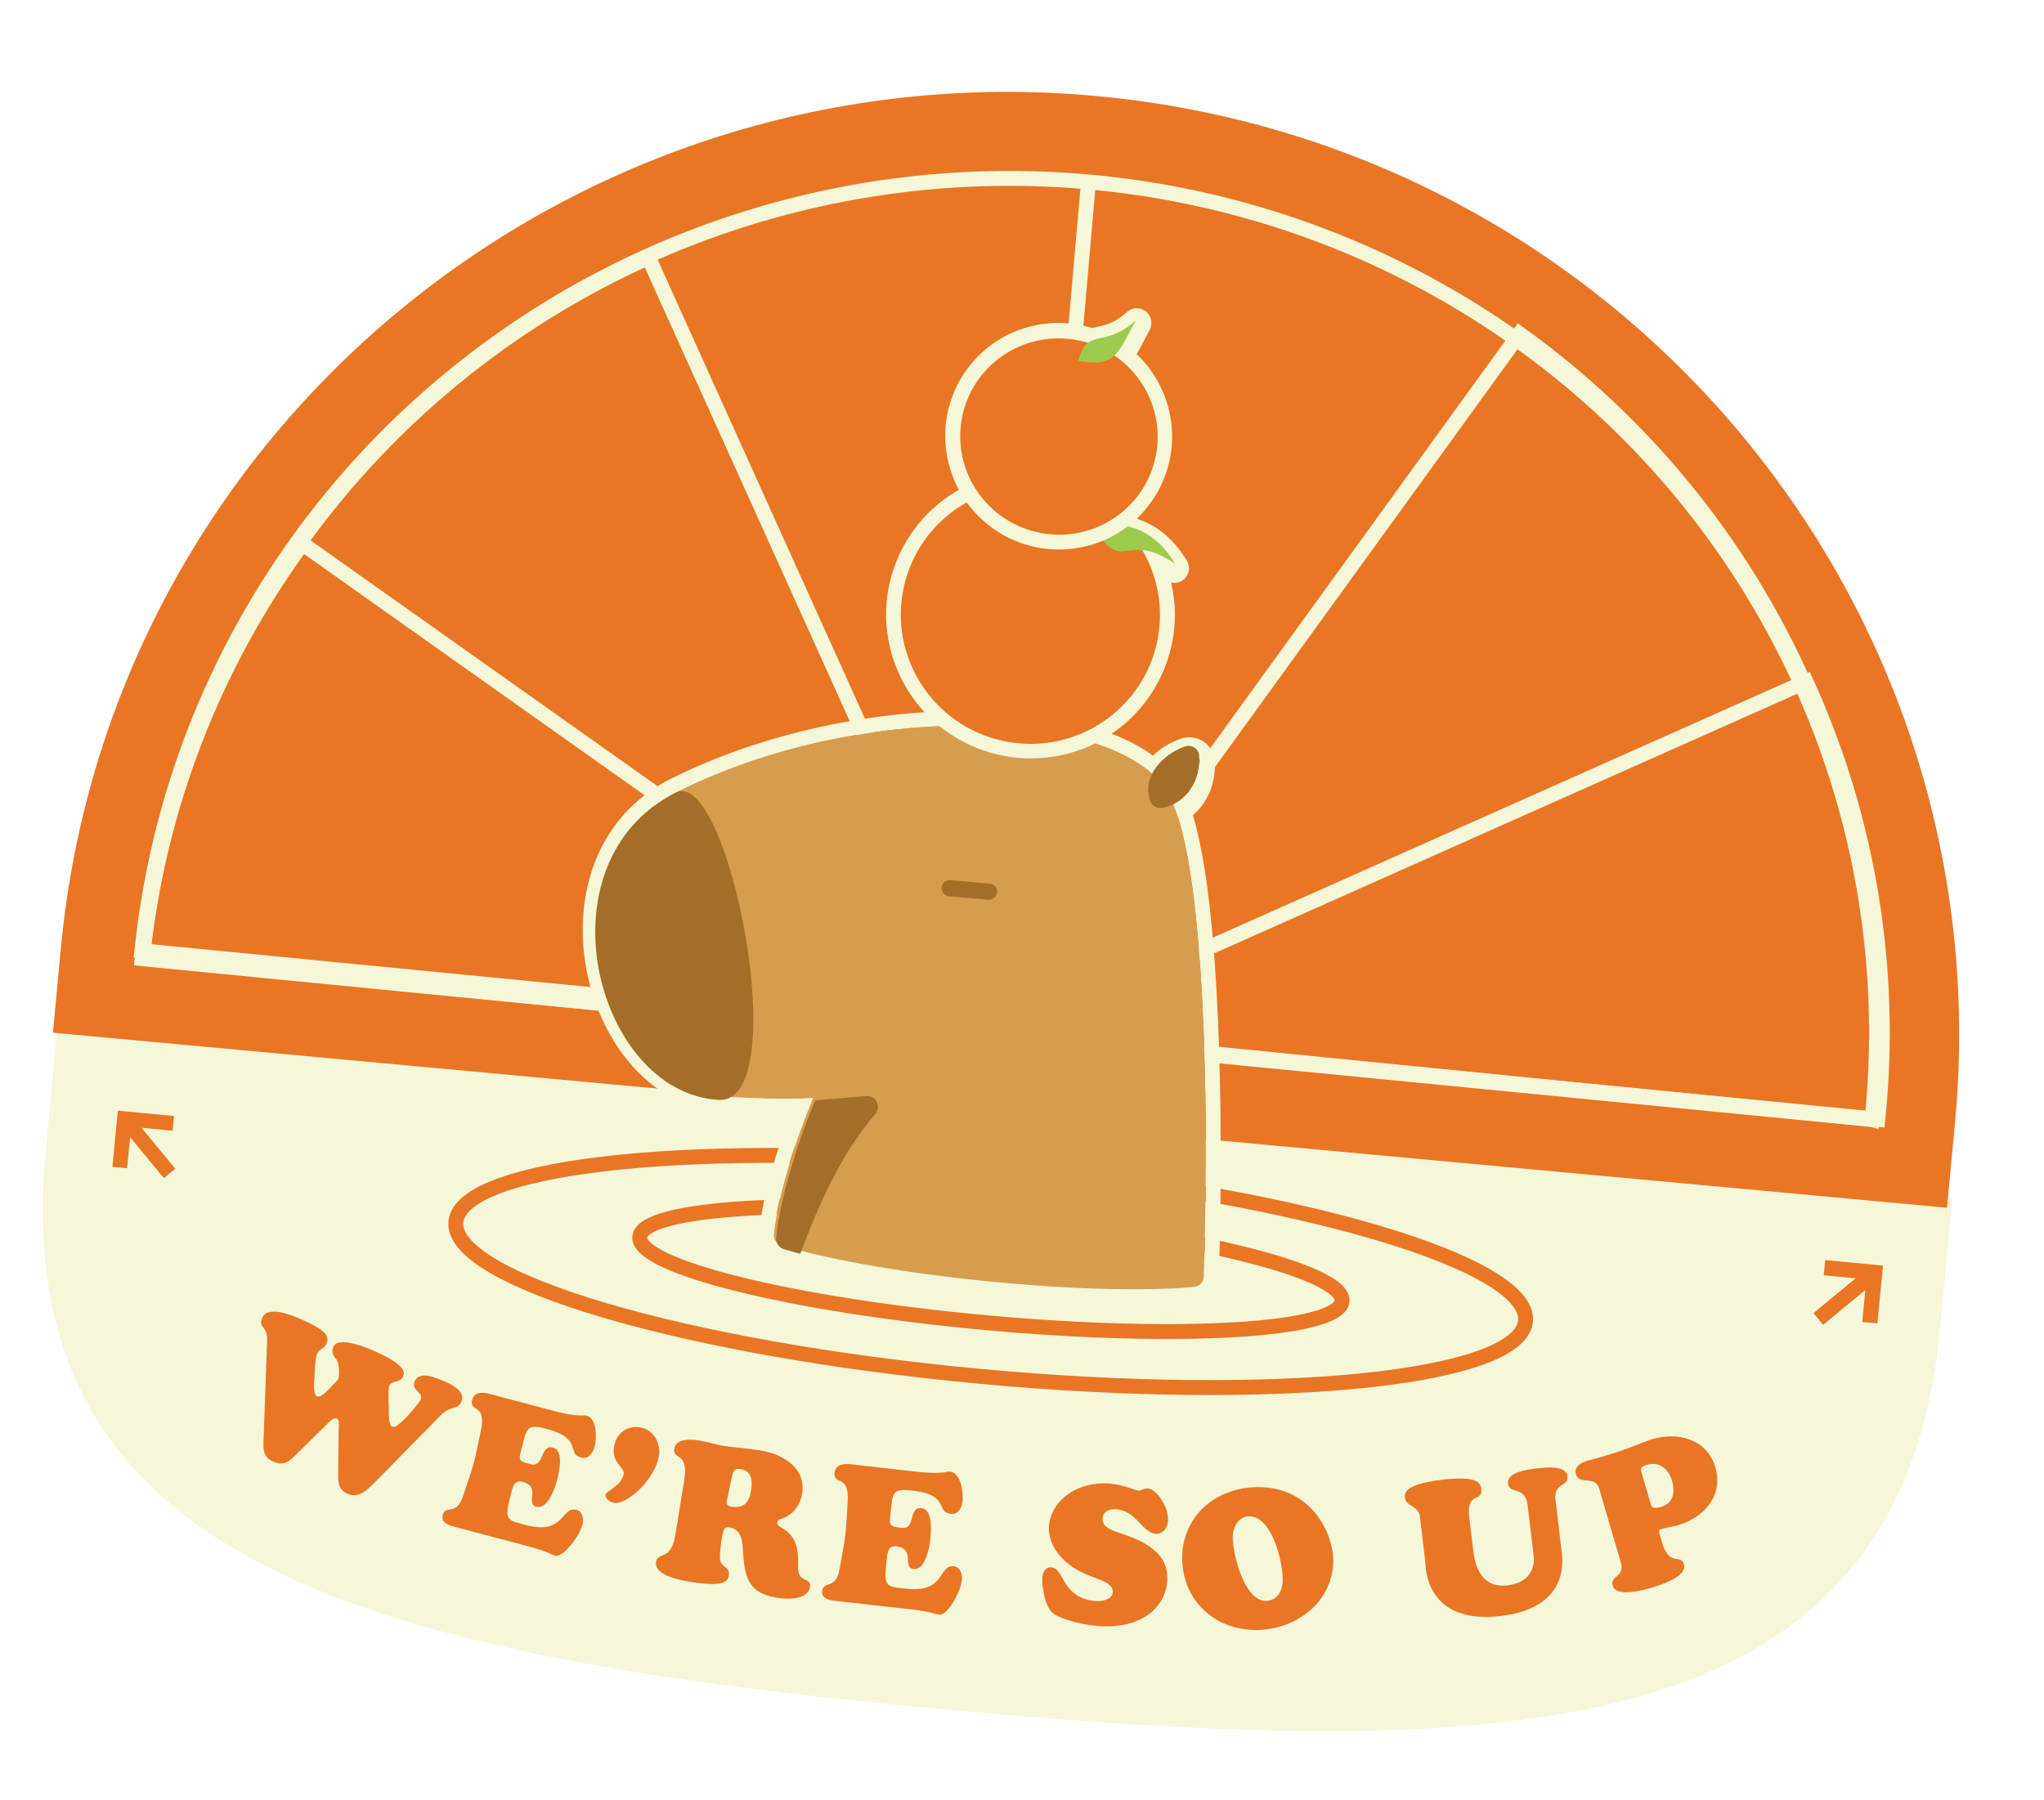
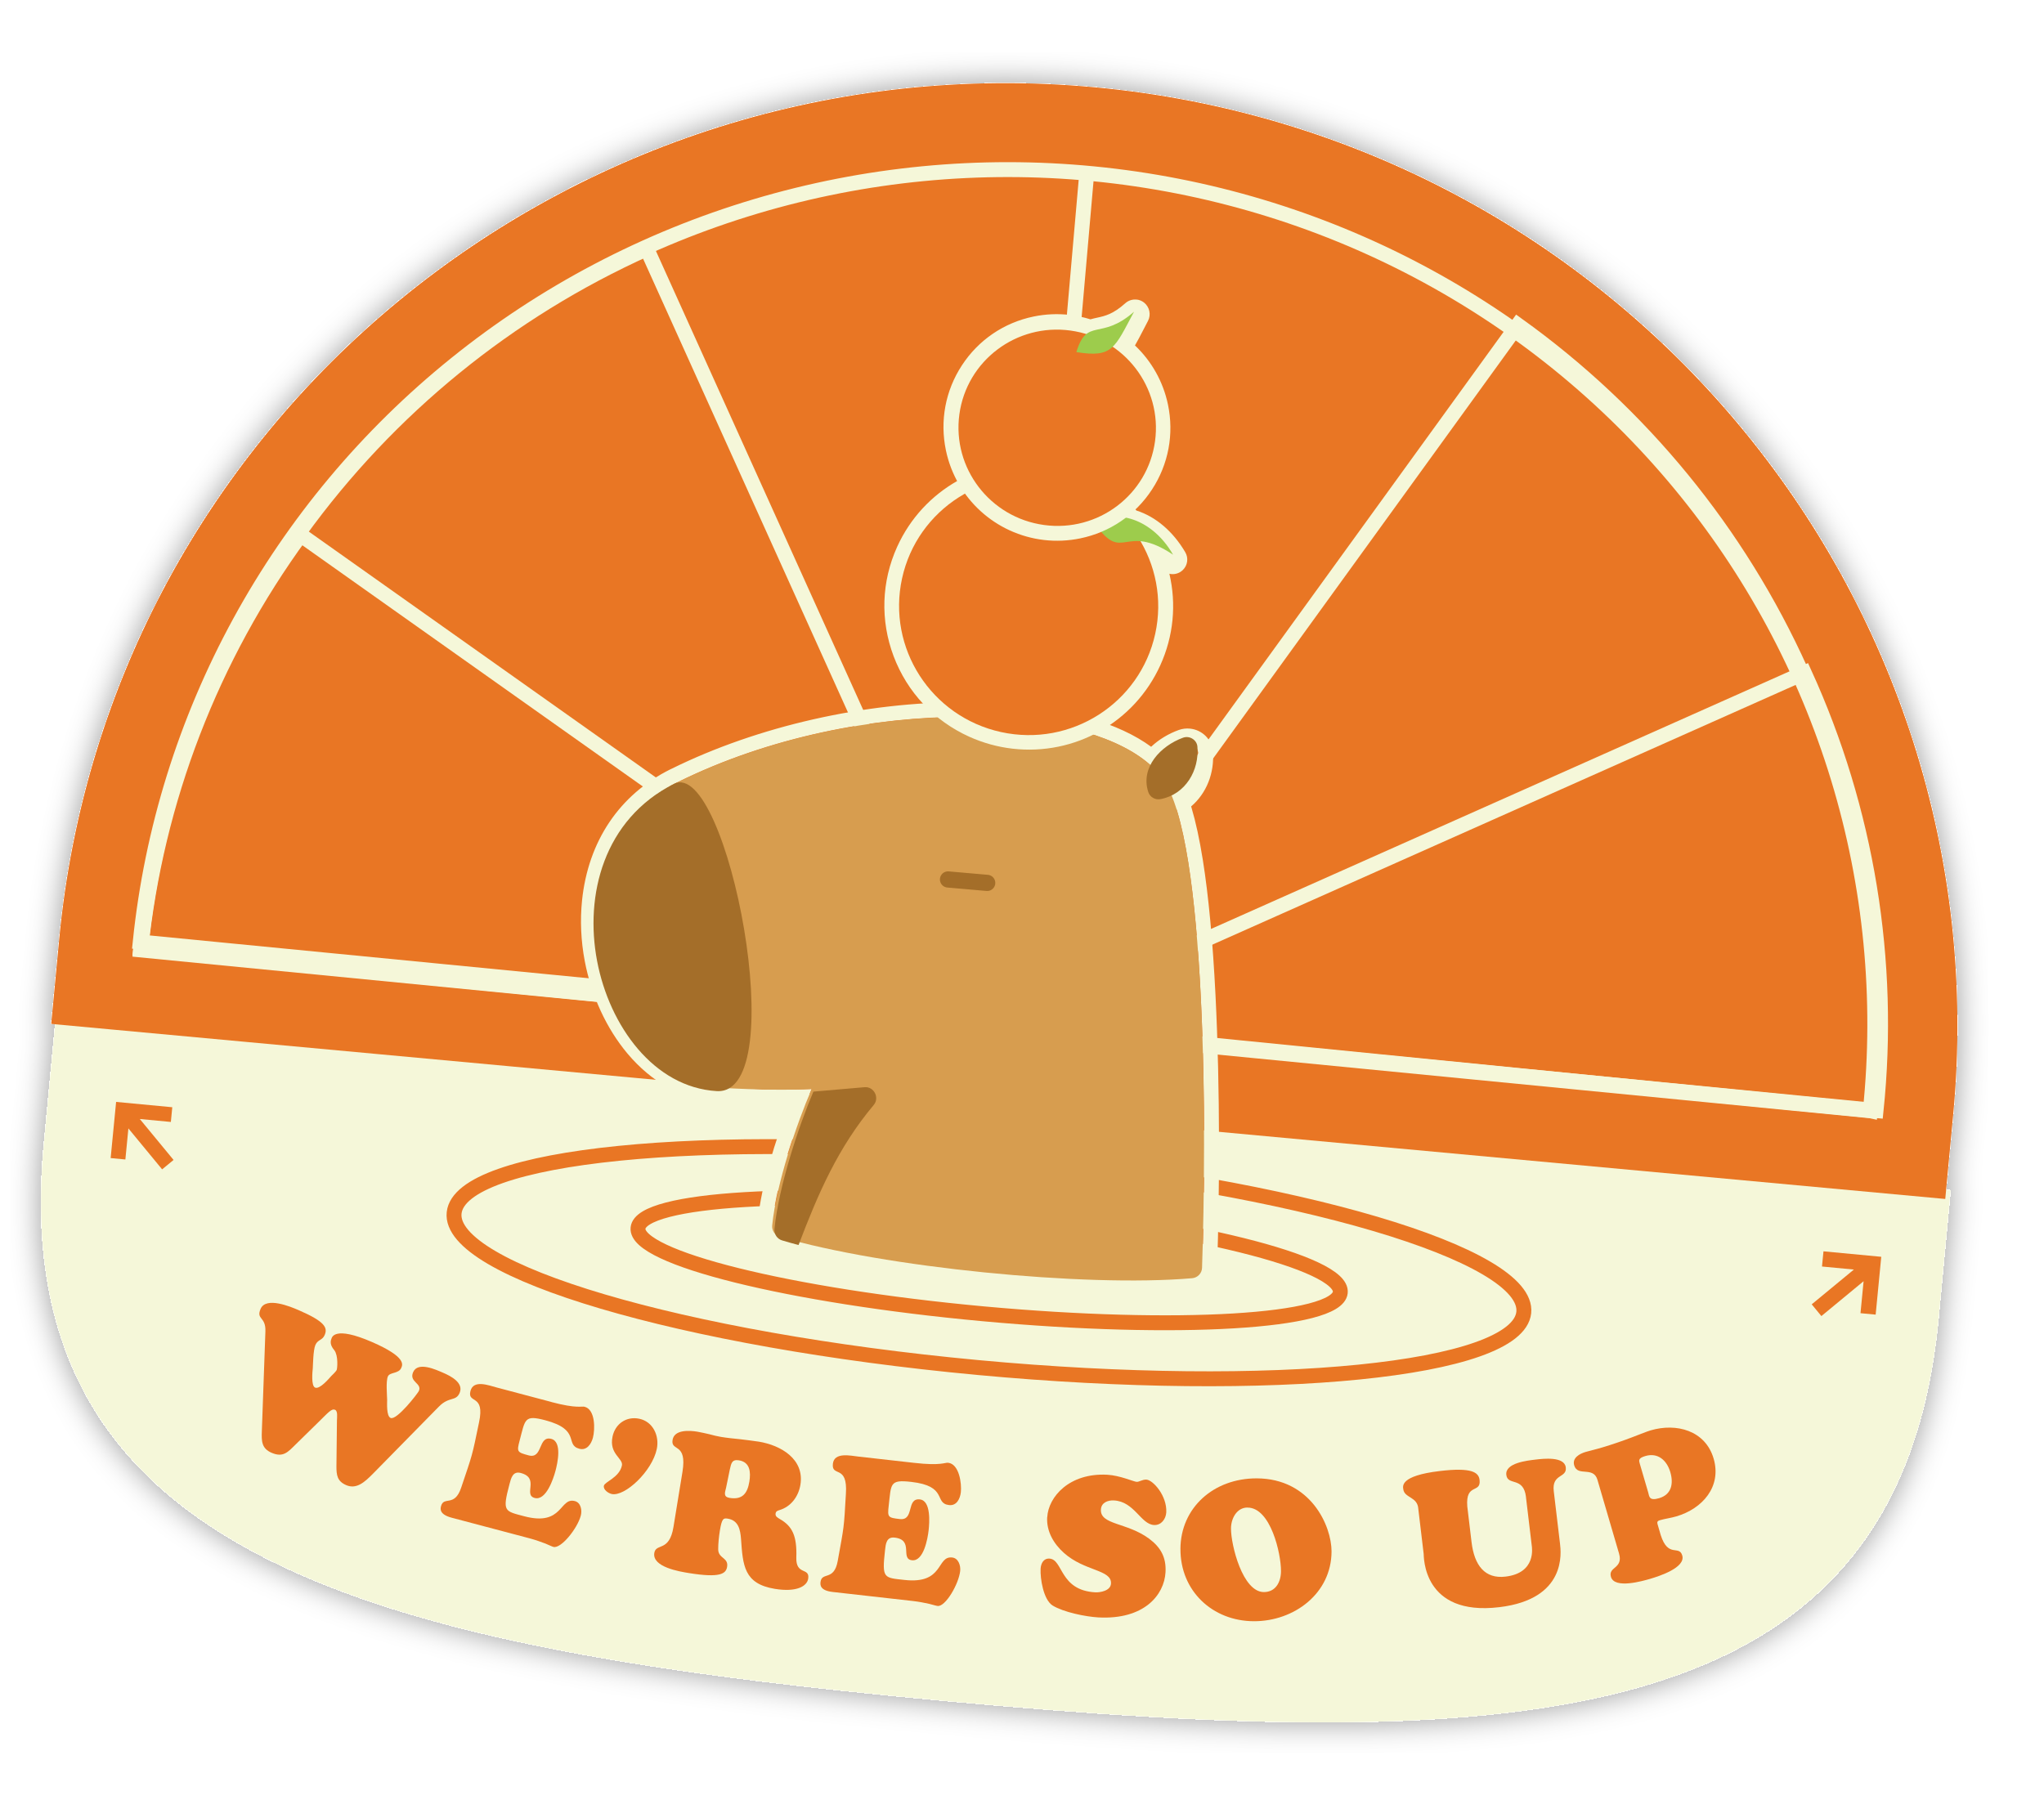
<svg xmlns="http://www.w3.org/2000/svg" width="134" height="118" viewBox="0 0 134 118" fill="none">
-   <path d="M126.936 78.525C123.42 58.41 98.39 53.33 67.996 50.525C37.603 47.721 12.082 48.258 4.851 67.259L3.786 67.161L2.992 75.588C0.432 102.731 24.485 108.633 62.189 112.112C99.894 115.591 124.62 114.351 127.194 87.049L127.989 78.622L126.936 78.525Z" fill="#F5F7D9" />
-   <path d="M71.883 6.297C37.593 3.127 7.198 28.143 3.991 62.175L3.469 67.714L127.64 79.192L128.162 73.653C131.369 39.624 106.171 9.466 71.883 6.297Z" fill="#E97624" />
-   <path d="M122.726 73.41C123.486 66.069 122.771 58.654 120.623 51.594C118.475 44.534 114.936 37.964 110.207 32.256C105.477 26.551 99.653 21.823 93.062 18.342C86.474 14.862 79.249 12.697 71.8 11.97C64.351 11.243 56.829 11.969 49.657 14.107C42.488 16.245 35.809 19.753 30.005 24.43C24.201 29.107 19.387 34.863 15.836 41.369C12.284 47.873 10.065 55.001 9.305 62.342L122.722 73.409L122.726 73.41Z" stroke="#F5F7D9" stroke-width="0.977" />
-   <path d="M71.39 11.571L66.419 68.383" stroke="#F5F7D9" stroke-width="0.977" />
-   <path d="M122.841 73.404C123.851 63.534 122.237 53.575 118.159 44.533C114.082 35.489 107.689 27.679 99.617 21.885L66.39 67.782L122.839 73.404L122.841 73.404Z" stroke="#F5F7D9" stroke-width="0.977" />
-   <path d="M9.334 62.864C10.349 53.051 13.967 43.665 19.823 35.651L66.042 68.398L9.334 62.864Z" stroke="#F5F7D9" stroke-width="0.977" />
-   <path d="M9.329 62.79C10.339 52.919 13.936 43.479 19.762 35.424C25.587 27.366 33.432 20.974 42.515 16.888L65.778 68.412L9.329 62.79Z" stroke="#F5F7D9" stroke-width="0.977" />
-   <path d="M123.106 73.393C124.121 63.58 122.498 53.683 118.401 44.697L66.397 67.859L123.106 73.393Z" stroke="#F5F7D9" stroke-width="0.977" />
-   <path d="M100.007 86.641C99.595 90.437 83.563 92.049 64.2 90.243C44.837 88.437 29.473 83.897 29.886 80.101C30.298 76.305 46.33 74.693 65.693 76.499C85.057 78.305 100.42 82.845 100.007 86.641Z" stroke="#E97624" stroke-width="0.977" />
-   <path d="M64.585 86.723C77.298 87.89 87.772 87.263 87.98 85.323C88.187 83.383 78.05 80.865 65.337 79.698C52.624 78.531 42.15 79.158 41.942 81.098C41.735 83.038 51.872 85.557 64.585 86.723Z" stroke="#E97624" stroke-width="0.977" />
-   <path d="M66.819 47.753C68.434 47.915 69.926 48.191 71.244 48.576C73.081 49.113 74.641 49.879 75.695 50.894C76.14 50.187 76.911 49.634 77.719 49.344C77.819 49.308 77.925 49.297 78.026 49.307C78.349 49.339 78.632 49.589 78.662 49.921C78.768 51.189 78.18 52.473 77.052 53.066C77.138 53.3 77.22 53.544 77.296 53.799C77.577 54.739 77.815 55.867 78.013 57.119C78.412 59.624 78.671 62.687 78.832 65.883C79.153 72.276 79.083 79.255 78.939 83.483C78.927 83.839 78.649 84.131 78.291 84.16C74.756 84.467 69.683 84.284 64.677 83.781C60.176 83.328 55.682 82.612 52.347 81.742C52.255 81.719 52.167 81.695 52.075 81.671C52.004 81.652 51.933 81.633 51.864 81.614C51.658 81.557 51.457 81.5 51.261 81.442C50.936 81.346 50.725 81.031 50.759 80.695C51.04 77.941 52.34 74.248 53.325 71.98C53.325 71.98 53.325 71.98 53.322 71.98C51.883 72.048 49.902 72.048 47.291 71.895C47.197 71.89 47.105 71.881 47.011 71.871C42.999 71.468 40.187 67.546 39.399 63.414C39.169 62.209 39.105 60.953 39.231 59.717C39.558 56.56 41.147 53.539 44.497 51.877C44.513 51.869 44.525 51.866 44.54 51.86C50.576 48.875 57.506 47.563 63.382 47.579C64.573 47.583 65.724 47.64 66.82 47.75M66.917 46.792C65.788 46.679 64.6 46.62 63.385 46.616C56.816 46.599 49.812 48.186 44.154 50.977C44.129 50.987 44.098 51.001 44.067 51.017C40.73 52.673 38.673 55.728 38.271 59.623C38.138 60.929 38.196 62.264 38.449 63.597C38.883 65.877 39.88 68.03 41.255 69.665C42.821 71.523 44.776 72.619 46.913 72.834C47.019 72.845 47.125 72.856 47.232 72.859C48.933 72.96 50.483 73.002 51.863 72.988C50.939 75.35 50.031 78.273 49.793 80.6C49.712 81.397 50.213 82.141 50.984 82.369C51.185 82.428 51.393 82.488 51.606 82.546L51.755 82.585L51.824 82.604L51.914 82.628C51.975 82.644 52.039 82.662 52.103 82.678C52.12 82.683 52.136 82.687 52.153 82.691C55.408 83.535 59.82 84.265 64.581 84.744C69.939 85.283 74.968 85.422 78.378 85.125C79.222 85.052 79.881 84.359 79.908 83.518C80.062 79.053 80.113 72.064 79.799 65.837C79.621 62.288 79.341 59.305 78.969 56.97C78.754 55.619 78.503 54.461 78.224 53.526C78.216 53.501 78.209 53.476 78.202 53.453C79.2 52.603 79.745 51.265 79.627 49.846C79.561 49.061 78.93 48.432 78.126 48.351C77.876 48.326 77.629 48.357 77.392 48.44C76.708 48.687 76.081 49.07 75.581 49.541C74.528 48.768 73.166 48.136 71.517 47.655C70.148 47.255 68.599 46.966 66.917 46.797L66.917 46.792Z" fill="#F5F7D9" />
-   <path fillRule="evenodd" clipRule="evenodd" d="M71.244 48.578C73.435 49.218 75.234 50.183 76.251 51.51C76.68 52.072 77.019 52.876 77.296 53.803C77.577 54.744 77.815 55.871 78.013 57.124C78.412 59.628 78.671 62.691 78.832 65.888C79.153 72.28 79.061 79.483 78.917 83.711C78.905 84.066 78.627 84.359 78.269 84.388C74.734 84.695 69.66 84.512 64.654 84.008C59.648 83.505 54.64 82.676 51.239 81.669C50.913 81.573 50.702 81.259 50.736 80.922C51.017 78.168 52.34 74.253 53.325 71.984C51.886 72.053 49.902 72.052 47.291 71.899C43.131 71.653 40.206 67.647 39.399 63.421C38.583 59.142 39.837 54.203 44.496 51.889C50.544 48.888 57.491 47.574 63.381 47.589C66.328 47.596 69.033 47.939 71.243 48.583L71.244 48.578Z" fill="#D79D4F" />
-   <path fillRule="evenodd" clipRule="evenodd" d="M47.103 72.12C42.975 71.874 40.065 67.843 39.257 63.587C38.44 59.28 39.676 54.306 44.294 51.974C47.796 50.208 52.123 72.417 47.103 72.12Z" fill="#A46E29" />
-   <path d="M56.846 72.565L53.852 72.833C52.552 76.346 51.642 79.716 51.587 81.234C52.2 78.441 55.193 74.541 56.846 72.567L56.846 72.565Z" fill="#A46E29" />
-   <path fillRule="evenodd" clipRule="evenodd" d="M52.46 82.211C52.086 82.112 51.727 82.012 51.385 81.909C51.062 81.813 50.852 81.496 50.885 81.157C51.158 78.384 52.464 74.44 53.436 72.155C53.436 72.155 53.436 72.155 53.434 72.155C53.434 72.155 53.439 72.155 53.441 72.153L56.794 71.863C57.407 71.808 57.791 72.555 57.392 73.03C55.061 75.808 53.758 78.804 52.465 82.212L52.46 82.211Z" fill="#A46E29" />
-   <path fillRule="evenodd" clipRule="evenodd" d="M78.612 49.527C78.742 51.08 77.843 52.665 76.19 52.975C75.845 53.04 75.501 52.842 75.394 52.514C74.859 50.888 76.209 49.478 77.673 48.947C78.097 48.792 78.574 49.087 78.612 49.527Z" fill="#A46E29" />
-   <path d="M62.263 58.242L64.832 58.467" stroke="#A46E29" stroke-width="1.062" stroke-linecap="round" stroke-linejoin="round" />
-   <path d="M66.545 49.187C65.617 49.081 64.713 48.83 63.856 48.443C61.664 47.453 59.99 45.673 59.143 43.432C58.302 41.2 58.38 38.779 59.366 36.61C60.978 33.062 64.674 30.98 68.563 31.426C69.489 31.532 70.395 31.782 71.252 32.169C72.451 32.711 73.491 33.483 74.345 34.466C75.108 34.688 76.392 35.307 77.403 37.021C77.516 37.212 77.481 37.456 77.321 37.611C77.216 37.712 77.073 37.756 76.935 37.74C76.864 37.732 76.792 37.707 76.727 37.665C76.464 37.493 76.216 37.349 75.983 37.236C76.799 39.431 76.722 41.845 75.742 44.005C74.129 47.553 70.433 49.635 66.545 49.189L66.545 49.187Z" fill="#F5F7D9" />
-   <path d="M68.511 31.904C69.37 32.002 70.229 32.233 71.058 32.607C72.266 33.153 73.282 33.943 74.08 34.891C75.072 35.137 76.175 35.88 76.993 37.266C76.19 36.741 75.589 36.518 75.111 36.439C76.261 38.66 76.422 41.359 75.31 43.807C73.75 47.236 70.175 49.125 66.603 48.716C65.744 48.617 64.886 48.387 64.056 48.012C59.776 46.08 57.873 41.066 59.807 36.813C61.367 33.384 64.942 31.495 68.514 31.904M68.62 30.954C64.525 30.485 60.633 32.679 58.934 36.417C57.896 38.702 57.813 41.256 58.698 43.605C59.589 45.968 61.351 47.842 63.66 48.884C64.563 49.291 65.516 49.554 66.492 49.666C70.587 50.135 74.479 47.938 76.178 44.203C77.048 42.29 77.243 40.19 76.775 38.196C76.81 38.205 76.846 38.212 76.881 38.216C77.157 38.247 77.44 38.159 77.651 37.957C77.973 37.65 78.041 37.162 77.815 36.78C77.012 35.417 75.885 34.458 74.615 34.05C73.735 33.063 72.672 32.287 71.453 31.735C70.549 31.329 69.596 31.066 68.62 30.954Z" fill="#F5F7D9" />
-   <path d="M75.849 42.13C76.847 37.567 73.94 33.056 69.356 32.054C64.773 31.052 60.248 33.939 59.251 38.502C58.253 43.065 61.16 47.576 65.743 48.578C70.327 49.58 74.851 46.693 75.849 42.13Z" fill="#E97624" />
-   <path d="M71.954 34.994C73.761 37.527 73.805 34.804 77.017 36.947C75.504 34.309 72.837 33.969 71.954 34.994Z" fill="#9DCC4C" />
-   <path d="M68.624 35.515C65.636 35.17 63.214 32.961 62.595 30.018C62.215 28.204 62.561 26.352 63.574 24.802C64.589 23.244 66.153 22.18 67.977 21.804C68.706 21.654 69.446 21.621 70.18 21.705C70.662 21.761 71.141 21.867 71.603 22.024C71.781 21.96 71.961 21.918 72.151 21.877C72.694 21.759 73.311 21.622 74.206 20.818C74.31 20.724 74.447 20.684 74.58 20.7C74.665 20.71 74.748 20.743 74.819 20.797C75.003 20.942 75.056 21.194 74.949 21.398C74.844 21.596 74.749 21.783 74.657 21.958C74.37 22.514 74.139 22.96 73.9 23.316C75.079 24.316 75.893 25.677 76.212 27.197C76.592 29.012 76.246 30.863 75.234 32.414C74.218 33.971 72.654 35.036 70.831 35.412C70.101 35.562 69.359 35.597 68.624 35.512L68.624 35.515Z" fill="#F5F7D9" />
-   <path d="M74.525 21.174C73.966 22.238 73.632 22.96 73.233 23.401C74.478 24.314 75.403 25.67 75.744 27.297C76.478 30.795 74.236 34.218 70.734 34.943C70.039 35.087 69.347 35.114 68.677 35.036C65.976 34.725 63.651 32.723 63.062 29.919C62.329 26.421 64.571 22.998 68.073 22.273C68.768 22.129 69.457 22.104 70.124 22.181C70.64 22.241 71.139 22.361 71.617 22.537C72.242 22.225 73.115 22.442 74.522 21.176M74.632 20.221C74.368 20.191 74.095 20.27 73.886 20.458C73.085 21.177 72.559 21.292 72.048 21.404C71.903 21.436 71.752 21.469 71.6 21.514C71.154 21.374 70.696 21.277 70.232 21.224C69.448 21.134 68.655 21.17 67.879 21.329C65.929 21.732 64.258 22.868 63.172 24.533C62.09 26.189 61.72 28.17 62.126 30.11C62.787 33.255 65.377 35.616 68.57 35.984C69.355 36.075 70.148 36.038 70.929 35.877C72.879 35.475 74.55 34.338 75.635 32.673C76.718 31.018 77.088 29.037 76.681 27.096C76.368 25.608 75.613 24.261 74.519 23.226C74.695 22.923 74.876 22.577 75.083 22.174C75.172 22.001 75.268 21.814 75.372 21.619C75.587 21.209 75.478 20.702 75.113 20.414C74.97 20.301 74.804 20.236 74.633 20.216L74.632 20.221Z" fill="#F5F7D9" />
-   <path d="M75.836 29.503C76.313 25.982 73.829 22.734 70.287 22.249C66.744 21.764 63.485 24.225 63.008 27.746C62.53 31.267 65.015 34.514 68.557 35C72.1 35.485 75.358 33.024 75.836 29.503Z" fill="#E97624" />
-   <path d="M70.678 23.662C71.379 21.351 72.264 22.947 74.46 21.013C73.167 23.417 73.065 24.046 70.678 23.662Z" fill="#9DCC4C" />
-   <path d="M22.206 93.66C22.204 93.504 22.269 93.098 22.079 93.017C21.853 92.92 21.637 93.19 21.003 93.812L19.507 95.278C18.993 95.784 18.684 96.167 17.916 95.834C17.254 95.548 17.256 95.058 17.279 94.424L17.512 87.876C17.549 86.884 16.888 87.115 17.199 86.395C17.552 85.582 19.16 86.251 19.702 86.487C21.427 87.236 21.607 87.635 21.395 88.118C21.242 88.472 20.948 88.401 20.79 88.767C20.64 89.109 20.633 90.128 20.62 90.29C20.597 90.505 20.5 91.443 20.769 91.561C21.077 91.694 21.693 90.954 21.83 90.803C21.896 90.748 22.147 90.493 22.184 90.409C22.231 90.304 22.299 89.466 22.032 89.112C21.848 88.892 21.718 88.639 21.845 88.346C21.876 88.275 22.018 87.496 24.489 88.567C26.782 89.562 26.505 90.073 26.418 90.272C26.249 90.661 25.67 90.536 25.542 90.829C25.405 91.148 25.489 92.051 25.494 92.362C25.495 92.586 25.438 93.43 25.722 93.551C26.123 93.725 27.502 91.944 27.576 91.777C27.797 91.271 26.915 91.196 27.198 90.549C27.509 89.829 28.7 90.389 29.186 90.598C29.672 90.809 30.532 91.25 30.245 91.911C29.993 92.488 29.563 92.121 28.886 92.807L24.547 97.225C24.021 97.754 23.483 98.248 22.81 97.956C22.218 97.701 22.168 97.299 22.169 96.714L22.204 93.663L22.206 93.66Z" fill="#E97624" />
-   <path d="M36.272 92.51C37.938 92.952 38.241 92.765 38.441 92.818C39.151 93.007 39.127 94.304 38.983 94.849C38.874 95.259 38.584 95.701 38.098 95.573C37.115 95.312 38.227 94.329 35.863 93.703C34.482 93.337 34.553 93.622 34.175 95.05C33.986 95.769 34.014 95.804 34.774 96.007C35.719 96.256 35.375 94.691 36.258 94.924C36.98 95.116 36.659 96.532 36.531 97.018C36.395 97.528 35.914 98.995 35.167 98.798C34.395 98.594 35.513 97.495 34.254 97.16C33.73 97.02 33.62 97.496 33.514 97.894C33.035 99.708 33.181 99.653 34.488 100C37.041 100.675 36.781 98.732 37.802 99.003C38.2 99.108 38.282 99.609 38.189 99.957C37.966 100.803 36.892 102.139 36.394 102.007C36.306 101.984 36.117 101.893 35.866 101.787C35.599 101.688 35.26 101.559 34.836 101.446L29.719 100.091C28.898 99.873 28.984 99.498 29.026 99.335C29.207 98.652 29.909 99.423 30.344 98.13C31.091 95.909 31.046 96.135 31.515 93.854C31.932 91.929 30.726 92.661 30.958 91.777C31.158 91.019 32.17 91.421 32.682 91.555L36.267 92.505L36.272 92.51Z" fill="#E97624" />
-   <path d="M40.886 96.667C40.983 96.201 40.03 95.921 40.27 94.775C40.446 93.93 41.182 93.427 42.022 93.604C42.928 93.794 43.35 94.726 43.173 95.582C42.866 97.055 41.075 98.719 40.22 98.539C40.005 98.494 39.647 98.26 39.703 97.996C39.759 97.733 40.719 97.461 40.886 96.667Z" fill="#E97624" />
-   <path d="M44.853 97.092C45.174 95.125 44.076 95.779 44.205 94.993C44.319 94.296 45.326 94.368 45.833 94.452C46.1 94.496 46.35 94.561 46.616 94.618C46.866 94.685 47.128 94.754 47.383 94.794C47.789 94.862 48.2 94.902 48.624 94.944C49.034 94.997 49.457 95.042 49.863 95.106C51.299 95.34 52.862 96.245 52.586 97.933C52.461 98.695 51.973 99.37 51.205 99.596C51.081 99.641 50.984 99.663 50.96 99.817C50.93 100.007 51.086 100.085 51.229 100.174C52.066 100.648 52.364 101.296 52.319 102.695C52.279 103.899 53.222 103.323 53.095 104.098C53.016 104.578 52.35 104.992 50.912 104.758C48.878 104.427 48.815 103.22 48.693 101.48C48.647 100.873 48.525 100.269 47.826 100.154C47.547 100.109 47.437 100.13 47.309 100.929C47.248 101.297 47.192 101.809 47.197 102.173C47.204 102.774 47.88 102.7 47.782 103.309C47.707 103.766 47.333 104.055 45.273 103.722C44.662 103.623 42.856 103.328 43.009 102.402C43.117 101.743 43.995 102.355 44.264 100.706L44.853 97.092ZM47.712 98.13C47.633 98.455 47.525 98.725 47.943 98.794C48.77 98.929 49.112 98.515 49.239 97.728C49.341 97.108 49.291 96.447 48.555 96.329C48.084 96.254 48.049 96.546 47.959 96.935L47.712 98.132L47.712 98.13Z" fill="#E97624" />
-   <path d="M60.08 96.499C61.794 96.694 62.067 96.465 62.272 96.489C63.001 96.572 63.167 97.857 63.104 98.42C63.058 98.841 62.835 99.321 62.335 99.264C61.323 99.15 62.281 98.016 59.849 97.743C58.429 97.583 58.54 97.855 58.374 99.322C58.29 100.063 58.326 100.091 59.106 100.181C60.079 100.291 59.509 98.79 60.417 98.892C61.159 98.976 61.047 100.426 60.991 100.924C60.932 101.448 60.668 102.969 59.9 102.883C59.106 102.794 60.053 101.542 58.758 101.396C58.219 101.336 58.179 101.823 58.133 102.232C57.922 104.097 58.061 104.022 59.404 104.172C62.026 104.468 61.487 102.584 62.538 102.702C62.949 102.747 63.101 103.23 63.06 103.588C62.962 104.455 62.094 105.937 61.584 105.88C61.495 105.871 61.293 105.809 61.029 105.74C60.751 105.682 60.397 105.603 59.96 105.555L54.701 104.961C53.856 104.865 53.887 104.482 53.905 104.315C53.985 103.612 54.792 104.273 55.032 102.928C55.449 100.621 55.436 100.854 55.569 98.527C55.701 96.564 54.614 97.461 54.716 96.555C54.803 95.777 55.864 96.025 56.39 96.084L60.075 96.499L60.08 96.499Z" fill="#E97624" />
-   <path d="M68.768 100.061C68.842 98.726 70.217 97.14 72.709 97.275C73.531 97.321 74.437 97.73 74.629 97.741C74.808 97.75 75 97.58 75.269 97.595C75.706 97.619 76.628 98.661 76.572 99.74C76.548 100.177 76.24 100.598 75.765 100.571C74.903 100.524 74.482 99.031 73.144 98.96C72.746 98.938 72.312 99.095 72.286 99.556C72.231 100.57 74.005 100.396 75.444 101.467C76.213 102.037 76.576 102.701 76.522 103.663C76.441 105.165 75.113 106.793 72.118 106.63C71.269 106.582 69.831 106.286 69.118 105.849C68.519 105.468 68.299 104.091 68.333 103.437C68.354 103.09 68.527 102.752 68.91 102.773C69.823 102.822 69.557 104.856 71.923 104.985C72.207 105.001 72.922 104.897 72.948 104.409C72.997 103.485 71.224 103.62 69.86 102.398C69.184 101.795 68.711 100.984 68.764 100.058L68.768 100.061Z" fill="#E97624" />
-   <path d="M77.5 102.152C77.508 99.429 79.69 97.507 82.499 97.512C86.055 97.522 87.41 100.648 87.407 102.305C87.399 105.067 84.946 106.886 82.318 106.88C79.599 106.873 77.492 104.89 77.502 102.152L77.5 102.152ZM81.9 99.426C81.178 99.425 80.815 100.169 80.815 100.799C80.812 101.892 81.575 104.963 82.968 104.969C83.754 104.971 84.091 104.29 84.092 103.597C84.097 102.428 83.408 99.433 81.902 99.429L81.9 99.426Z" fill="#E97624" />
-   <path d="M100.154 98.736C99.992 97.371 98.954 98.026 98.864 97.286C98.77 96.496 100.256 96.344 100.782 96.281C101.268 96.224 102.676 96.055 102.763 96.795C102.847 97.508 101.837 97.19 101.975 98.352L102.385 101.795C102.453 102.37 102.83 105.43 98.404 105.959C93.362 106.562 93.463 102.615 93.446 102.462L93.094 99.515C93.051 98.706 92.179 98.81 92.11 98.222C92.087 98.045 91.862 97.345 94.499 97.032C96.585 96.782 97.052 97.114 97.11 97.613C97.22 98.531 96.183 97.787 96.305 99.351L96.586 101.698C96.766 103.216 97.458 104.118 98.814 103.954C100.836 103.713 100.547 102.053 100.531 101.913L100.152 98.736L100.154 98.736Z" fill="#E97624" />
-   <path d="M104.841 97.614C104.569 96.689 103.541 97.433 103.313 96.657C103.169 96.165 103.68 95.893 104.064 95.78C104.372 95.689 104.676 95.627 104.984 95.536C106.775 95.01 107.812 94.516 108.331 94.364C110.011 93.869 111.914 94.367 112.456 96.218C112.994 98.056 111.727 99.501 110.011 100.005C109.64 100.114 109.253 100.161 108.919 100.259C108.771 100.304 108.74 100.379 108.778 100.515L108.987 101.23C109.476 102.761 110.19 101.856 110.399 102.569C110.634 103.37 108.866 103.93 108.309 104.096C107.79 104.248 105.958 104.775 105.723 103.971C105.526 103.293 106.548 103.447 106.252 102.435L104.839 97.611L104.841 97.614ZM107.978 96.048C107.496 96.191 107.552 96.333 107.623 96.582L108.165 98.433C108.241 98.691 108.214 99.009 108.881 98.812C109.696 98.573 109.836 97.861 109.616 97.108C109.388 96.332 108.806 95.806 107.978 96.048Z" fill="#E97624" />
-   <path fillRule="evenodd" clipRule="evenodd" d="M119.56 83.62L119.656 82.626L123.445 82.984L123.077 86.776L122.084 86.682L122.287 84.586L119.519 86.871L118.886 86.101L121.65 83.82L119.562 83.622L119.56 83.62Z" fill="#E97624" />
-   <path fillRule="evenodd" clipRule="evenodd" d="M9.281 73.952L11.491 76.633L10.743 77.251L8.53 74.566L8.333 76.603L7.368 76.511L7.725 72.828L11.408 73.177L11.314 74.142L9.284 73.95L9.281 73.952Z" fill="#E97624" />
+   <g filter="url(#filter0_d_2726_7095)">
+     <path d="M126.822 77.95C123.306 57.835 98.276 52.755 67.883 49.95C37.49 47.146 11.969 47.682 4.738 66.684L3.673 66.586L2.878 75.013C0.319 102.156 24.371 108.057 62.076 111.537C99.78 115.016 124.506 113.776 127.081 86.474L127.875 78.047L126.822 77.95Z" fill="#F5F7D9" />
+     <path d="M71.77 5.722C37.48 2.552 7.085 27.568 3.878 61.599L3.356 67.138L127.527 78.617L128.049 73.078C131.255 39.049 106.058 8.891 71.77 5.722Z" fill="#E97624" />
+     <path d="M122.613 72.835C123.372 65.494 122.658 58.079 120.51 51.019C118.362 43.959 114.823 37.388 110.093 31.681C105.364 25.976 99.539 21.248 92.949 17.767C86.361 14.287 79.136 12.122 71.686 11.395C64.237 10.668 56.716 11.394 49.544 13.532C42.374 15.67 35.695 19.178 29.892 23.855C24.088 28.532 19.274 34.288 15.722 40.794C12.171 47.298 9.951 54.426 9.192 61.767L122.608 72.834L122.613 72.835Z" stroke="#F5F7D9" stroke-width="0.977" />
+     <path d="M71.276 10.996L66.306 67.808" stroke="#F5F7D9" stroke-width="0.977" />
+     <path d="M122.728 72.829C123.737 62.959 122.123 52.999 118.046 43.958C113.969 34.914 107.575 27.104 99.503 21.309L66.277 67.207L122.725 72.829L122.728 72.829Z" stroke="#F5F7D9" stroke-width="0.977" />
+     <path d="M9.22 62.289C10.236 52.476 13.853 43.09 19.709 35.076L65.928 67.823L9.22 62.289Z" stroke="#F5F7D9" stroke-width="0.977" />
+     <path d="M9.216 62.215C10.225 52.344 13.822 42.904 19.648 34.849C25.474 26.791 33.319 20.399 42.401 16.313L65.664 67.837L9.216 62.215Z" stroke="#F5F7D9" stroke-width="0.977" />
+     <path d="M122.992 72.818C124.007 63.004 122.385 53.107 118.287 44.122L66.284 67.284L122.992 72.818Z" stroke="#F5F7D9" stroke-width="0.977" />
+     <path d="M99.894 86.066C99.481 89.862 83.45 91.473 64.087 89.668C44.723 87.862 29.36 83.322 29.772 79.526C30.185 75.73 46.217 74.118 65.58 75.924C84.943 77.73 100.306 82.269 99.894 86.066Z" stroke="#E97624" stroke-width="0.977" />
+     <path d="M64.472 86.148C77.185 87.315 87.659 86.688 87.866 84.748C88.074 82.808 77.936 80.289 65.223 79.123C52.51 77.956 42.036 78.582 41.828 80.523C41.621 82.463 51.759 84.981 64.472 86.148Z" stroke="#E97624" stroke-width="0.977" />
+     <path d="M66.706 47.178C68.321 47.34 69.812 47.616 71.13 48.001C72.967 48.537 74.528 49.303 75.582 50.319C76.026 49.612 76.797 49.059 77.605 48.769C77.706 48.733 77.812 48.721 77.913 48.732C78.235 48.764 78.519 49.013 78.548 49.346C78.655 50.614 78.067 51.898 76.939 52.491C77.024 52.725 77.106 52.968 77.183 53.224C77.464 54.164 77.701 55.291 77.899 56.544C78.298 59.048 78.558 62.112 78.718 65.308C79.039 71.701 78.97 78.68 78.826 82.908C78.814 83.263 78.536 83.556 78.178 83.585C74.643 83.892 69.57 83.709 64.563 83.205C60.062 82.753 55.569 82.036 52.233 81.167C52.141 81.143 52.053 81.12 51.961 81.096C51.89 81.077 51.819 81.058 51.751 81.038C51.545 80.981 51.344 80.925 51.148 80.866C50.822 80.77 50.611 80.456 50.645 80.12C50.926 77.365 52.226 73.673 53.211 71.405C53.211 71.405 53.211 71.405 53.209 71.404C51.77 71.473 49.788 71.473 47.178 71.319C47.083 71.315 46.992 71.306 46.898 71.296C42.886 70.893 40.073 66.971 39.286 62.838C39.056 61.634 38.992 60.378 39.118 59.142C39.444 55.985 41.034 52.964 44.384 51.302C44.399 51.294 44.412 51.291 44.427 51.285C50.462 48.299 57.392 46.988 63.268 47.004C64.459 47.007 65.611 47.065 66.706 47.175M66.804 46.217C65.675 46.103 64.487 46.045 63.271 46.041C56.703 46.023 49.699 47.611 44.04 50.402C44.015 50.411 43.984 50.425 43.954 50.442C40.616 52.097 38.559 55.153 38.157 59.047C38.024 60.354 38.083 61.689 38.336 63.022C38.77 65.302 39.766 67.454 41.141 69.089C42.707 70.947 44.662 72.044 46.8 72.259C46.906 72.27 47.011 72.28 47.118 72.284C48.82 72.385 50.369 72.426 51.749 72.412C50.825 74.774 49.917 77.698 49.68 80.025C49.599 80.822 50.099 81.566 50.871 81.794C51.072 81.853 51.28 81.913 51.492 81.971L51.642 82.01L51.71 82.029L51.8 82.053C51.862 82.069 51.926 82.087 51.99 82.103C52.006 82.107 52.023 82.111 52.039 82.115C55.294 82.96 59.706 83.69 64.467 84.168C69.825 84.707 74.854 84.847 78.264 84.55C79.108 84.477 79.767 83.784 79.795 82.942C79.948 78.477 79.999 71.489 79.686 65.262C79.508 61.712 79.228 58.73 78.856 56.395C78.641 55.044 78.389 53.886 78.11 52.95C78.103 52.925 78.096 52.901 78.088 52.878C79.087 52.028 79.632 50.69 79.514 49.271C79.448 48.486 78.816 47.857 78.013 47.776C77.762 47.751 77.516 47.782 77.279 47.865C76.595 48.111 75.967 48.495 75.467 48.966C74.415 48.193 73.052 47.561 71.404 47.08C70.034 46.68 68.486 46.391 66.803 46.222L66.804 46.217Z" fill="#F5F7D9" />
+     <path fill-rule="evenodd" clip-rule="evenodd" d="M71.13 48.003C73.322 48.643 75.12 49.608 76.138 50.935C76.567 51.497 76.905 52.3 77.183 53.228C77.464 54.169 77.701 55.296 77.9 56.548C78.299 59.053 78.558 62.116 78.718 65.312C79.039 71.705 78.947 78.907 78.803 83.136C78.791 83.491 78.513 83.783 78.155 83.813C74.62 84.119 69.547 83.937 64.54 83.433C59.534 82.93 54.527 82.101 51.125 81.094C50.799 80.998 50.588 80.683 50.623 80.347C50.903 77.593 52.226 73.678 53.211 71.409C51.772 71.478 49.788 71.477 47.178 71.324C43.018 71.078 40.092 67.072 39.285 62.845C38.469 58.567 39.724 53.628 44.383 51.314C50.43 48.313 57.377 46.998 63.268 47.014C66.214 47.021 68.92 47.364 71.13 48.008L71.13 48.003Z" fill="#D79D4F" />
+     <path fill-rule="evenodd" clip-rule="evenodd" d="M46.989 71.545C42.862 71.299 39.952 67.268 39.144 63.012C38.326 58.705 39.562 53.731 44.181 51.399C47.682 49.633 52.01 71.842 46.989 71.545Z" fill="#A46E29" />
+     <path d="M56.733 71.99L53.739 72.258C52.438 75.77 51.528 79.141 51.473 80.659C52.086 77.866 55.079 73.966 56.732 71.992L56.733 71.99Z" fill="#A46E29" />
+     <path fill-rule="evenodd" clip-rule="evenodd" d="M52.346 81.636C51.973 81.537 51.614 81.437 51.272 81.334C50.948 81.238 50.738 80.921 50.772 80.582C51.045 77.809 52.35 73.865 53.323 71.58C53.323 71.58 53.323 71.58 53.32 71.579C53.32 71.579 53.325 71.58 53.328 71.578L56.68 71.288C57.293 71.233 57.678 71.98 57.279 72.455C54.948 75.233 53.645 78.229 52.351 81.637L52.346 81.636Z" fill="#A46E29" />
+     <path fill-rule="evenodd" clip-rule="evenodd" d="M78.499 48.952C78.629 50.505 77.729 52.09 76.076 52.4C75.731 52.465 75.388 52.267 75.28 51.939C74.746 50.313 76.095 48.903 77.559 48.371C77.984 48.217 78.46 48.512 78.499 48.952Z" fill="#A46E29" />
+     <path d="M62.15 57.667L64.718 57.892" stroke="#A46E29" stroke-width="1.062" stroke-linecap="round" stroke-linejoin="round" />
+     <path d="M66.432 48.612C65.504 48.505 64.6 48.255 63.742 47.868C61.551 46.878 59.877 45.098 59.03 42.856C58.189 40.625 58.266 38.203 59.253 36.035C60.865 32.487 64.561 30.405 68.449 30.85C69.375 30.956 70.282 31.207 71.139 31.594C72.338 32.136 73.378 32.907 74.232 33.891C74.995 34.113 76.278 34.732 77.29 36.446C77.403 36.637 77.368 36.881 77.208 37.036C77.102 37.137 76.96 37.18 76.822 37.165C76.75 37.156 76.678 37.131 76.613 37.09C76.351 36.918 76.102 36.774 75.869 36.661C76.686 38.855 76.609 41.27 75.628 43.43C74.016 46.978 70.32 49.06 66.432 48.614L66.432 48.612Z" fill="#F5F7D9" />
+     <path d="M68.398 31.329C69.257 31.427 70.115 31.658 70.945 32.032C72.153 32.577 73.169 33.368 73.967 34.316C74.958 34.562 76.062 35.304 76.879 36.691C76.076 36.165 75.475 35.942 74.997 35.864C76.148 38.085 76.309 40.784 75.196 43.232C73.636 46.661 70.061 48.55 66.49 48.141C65.63 48.042 64.772 47.812 63.942 47.437C59.663 45.505 57.76 40.49 59.694 36.238C61.254 32.809 64.828 30.92 68.4 31.329M68.507 30.378C64.412 29.909 60.52 32.104 58.821 35.842C57.782 38.127 57.699 40.681 58.584 43.03C59.476 45.392 61.238 47.267 63.546 48.309C64.449 48.715 65.403 48.979 66.378 49.091C70.474 49.56 74.366 47.363 76.064 43.627C76.935 41.715 77.13 39.615 76.662 37.621C76.697 37.63 76.732 37.636 76.768 37.641C77.044 37.672 77.326 37.584 77.538 37.382C77.86 37.075 77.928 36.587 77.701 36.205C76.898 34.842 75.772 33.883 74.502 33.475C73.622 32.488 72.558 31.712 71.339 31.16C70.436 30.754 69.482 30.49 68.507 30.378Z" fill="#F5F7D9" />
+     <path d="M75.735 41.555C76.733 36.992 73.826 32.48 69.243 31.478C64.659 30.477 60.135 33.363 59.137 37.926C58.139 42.489 61.046 47.001 65.63 48.003C70.213 49.005 74.738 46.118 75.735 41.555Z" fill="#E97624" />
+     <path d="M71.84 34.419C73.648 36.952 73.691 34.228 76.904 36.372C75.39 33.734 72.723 33.394 71.84 34.419Z" fill="#9DCC4C" />
+     <path d="M68.511 34.939C65.522 34.595 63.1 32.386 62.482 29.443C62.102 27.628 62.448 25.777 63.46 24.226C64.476 22.669 66.04 21.605 67.863 21.228C68.593 21.078 69.333 21.046 70.067 21.13C70.549 21.186 71.028 21.292 71.489 21.448C71.667 21.385 71.848 21.343 72.038 21.302C72.58 21.183 73.198 21.047 74.092 20.243C74.197 20.149 74.333 20.109 74.466 20.125C74.552 20.134 74.635 20.168 74.706 20.222C74.889 20.366 74.942 20.619 74.835 20.823C74.731 21.021 74.635 21.208 74.543 21.383C74.257 21.939 74.026 22.385 73.786 22.741C74.966 23.741 75.779 25.101 76.099 26.622C76.479 28.437 76.133 30.288 75.12 31.839C74.105 33.396 72.54 34.461 70.717 34.837C69.988 34.987 69.245 35.022 68.511 34.937L68.511 34.939Z" fill="#F5F7D9" />
+     <path d="M74.411 20.598C73.853 21.663 73.519 22.384 73.12 22.826C74.365 23.739 75.29 25.095 75.631 26.722C76.365 30.22 74.122 33.642 70.62 34.368C69.925 34.512 69.234 34.538 68.564 34.461C65.862 34.15 63.537 32.147 62.949 29.344C62.215 25.846 64.457 22.423 67.959 21.698C68.654 21.553 69.343 21.529 70.011 21.606C70.526 21.666 71.025 21.786 71.504 21.962C72.129 21.65 73.002 21.866 74.408 20.601M74.519 19.646C74.255 19.615 73.981 19.695 73.772 19.883C72.971 20.601 72.446 20.717 71.935 20.829C71.789 20.861 71.639 20.894 71.487 20.939C71.04 20.799 70.582 20.702 70.119 20.649C69.335 20.558 68.541 20.595 67.765 20.754C65.816 21.156 64.145 22.293 63.059 23.958C61.977 25.613 61.606 27.595 62.013 29.535C62.673 32.68 65.264 35.041 68.457 35.409C69.241 35.499 70.035 35.463 70.816 35.302C72.765 34.9 74.436 33.763 75.522 32.098C76.604 30.443 76.975 28.461 76.568 26.521C76.255 25.032 75.499 23.686 74.406 22.651C74.582 22.348 74.763 22.002 74.97 21.599C75.059 21.426 75.155 21.239 75.259 21.043C75.473 20.634 75.365 20.127 75 19.839C74.856 19.726 74.69 19.661 74.519 19.641L74.519 19.646Z" fill="#F5F7D9" />
+     <path d="M75.722 28.928C76.2 25.407 73.715 22.159 70.173 21.674C66.631 21.189 63.372 23.65 62.894 27.171C62.417 30.692 64.901 33.939 68.444 34.424C71.986 34.91 75.245 32.449 75.722 28.928Z" fill="#E97624" />
+     <path d="M70.564 23.087C71.265 20.775 72.151 22.372 74.346 20.438C73.054 22.841 72.952 23.471 70.564 23.087Z" fill="#9DCC4C" />
+     <path d="M22.093 93.085C22.09 92.929 22.155 92.523 21.965 92.442C21.74 92.345 21.524 92.615 20.889 93.237L19.394 94.702C18.88 95.208 18.57 95.592 17.803 95.259C17.141 94.973 17.143 94.483 17.166 93.848L17.399 87.301C17.436 86.309 16.774 86.54 17.086 85.82C17.438 85.007 19.046 85.676 19.588 85.912C21.313 86.66 21.493 87.06 21.282 87.543C21.129 87.897 20.835 87.826 20.676 88.192C20.527 88.534 20.519 89.553 20.506 89.715C20.484 89.93 20.386 90.867 20.656 90.985C20.963 91.119 21.58 90.379 21.716 90.228C21.782 90.173 22.033 89.918 22.071 89.834C22.117 89.728 22.186 88.891 21.919 88.537C21.734 88.317 21.604 88.063 21.732 87.77C21.763 87.7 21.904 86.921 24.376 87.992C26.669 88.987 26.391 89.497 26.304 89.697C26.136 90.086 25.556 89.961 25.429 90.254C25.291 90.573 25.375 91.476 25.38 91.786C25.381 92.011 25.324 92.855 25.608 92.976C26.009 93.15 27.388 91.368 27.462 91.202C27.683 90.696 26.801 90.621 27.084 89.974C27.396 89.254 28.587 89.814 29.073 90.023C29.558 90.234 30.418 90.675 30.131 91.336C29.88 91.913 29.45 91.546 28.773 92.232L24.433 96.65C23.907 97.179 23.37 97.673 22.696 97.381C22.105 97.126 22.054 96.724 22.056 96.138L22.09 93.088L22.093 93.085Z" fill="#E97624" />
+     <path d="M36.158 91.935C37.825 92.377 38.128 92.19 38.328 92.243C39.037 92.431 39.014 93.728 38.87 94.274C38.761 94.684 38.471 95.126 37.985 94.997C37.002 94.737 38.113 93.754 35.749 93.128C34.368 92.762 34.439 93.047 34.062 94.475C33.872 95.194 33.901 95.229 34.66 95.431C35.605 95.681 35.261 94.115 36.145 94.349C36.866 94.541 36.546 95.957 36.417 96.443C36.282 96.953 35.801 98.42 35.053 98.223C34.282 98.019 35.399 96.919 34.14 96.584C33.616 96.445 33.506 96.921 33.4 97.319C32.921 99.132 33.068 99.078 34.375 99.424C36.927 100.1 36.667 98.156 37.689 98.428C38.086 98.533 38.169 99.034 38.075 99.382C37.852 100.228 36.778 101.564 36.281 101.432C36.192 101.409 36.003 101.318 35.752 101.211C35.486 101.113 35.146 100.984 34.723 100.871L29.606 99.516C28.785 99.298 28.871 98.922 28.913 98.76C29.094 98.076 29.795 98.848 30.231 97.555C30.978 95.334 30.932 95.559 31.402 93.278C31.818 91.354 30.613 92.086 30.844 91.202C31.044 90.444 32.056 90.846 32.568 90.98L36.154 91.93L36.158 91.935Z" fill="#E97624" />
+     <path d="M40.772 96.091C40.869 95.626 39.916 95.346 40.156 94.2C40.332 93.355 41.068 92.852 41.909 93.028C42.814 93.218 43.236 94.151 43.059 95.007C42.752 96.48 40.962 98.144 40.106 97.964C39.892 97.919 39.533 97.685 39.59 97.421C39.646 97.157 40.606 96.885 40.772 96.091Z" fill="#E97624" />
+     <path d="M44.74 96.517C45.061 94.55 43.962 95.204 44.092 94.418C44.206 93.721 45.212 93.793 45.719 93.877C45.986 93.921 46.237 93.986 46.502 94.043C46.752 94.11 47.014 94.178 47.269 94.219C47.676 94.286 48.087 94.327 48.51 94.369C48.92 94.422 49.343 94.466 49.75 94.531C51.185 94.765 52.748 95.67 52.473 97.358C52.348 98.12 51.86 98.795 51.092 99.021C50.968 99.065 50.871 99.088 50.846 99.242C50.816 99.432 50.973 99.51 51.116 99.599C51.953 100.073 52.251 100.72 52.205 102.12C52.166 103.324 53.108 102.748 52.982 103.522C52.903 104.003 52.236 104.417 50.799 104.183C48.764 103.851 48.702 102.645 48.579 100.905C48.533 100.298 48.412 99.693 47.712 99.579C47.433 99.534 47.324 99.555 47.195 100.354C47.134 100.721 47.079 101.234 47.084 101.598C47.091 102.199 47.767 102.125 47.668 102.734C47.594 103.19 47.22 103.48 45.159 103.146C44.548 103.048 42.743 102.752 42.895 101.827C43.003 101.168 43.881 101.78 44.15 100.13L44.74 96.517ZM47.599 97.555C47.52 97.879 47.411 98.15 47.83 98.218C48.657 98.354 48.998 97.939 49.126 97.153C49.228 96.533 49.177 95.871 48.441 95.754C47.97 95.678 47.935 95.97 47.845 96.36L47.599 97.557L47.599 97.555Z" fill="#E97624" />
+     <path d="M59.966 95.924C61.681 96.119 61.953 95.89 62.159 95.914C62.888 95.997 63.053 97.282 62.991 97.845C62.944 98.266 62.721 98.746 62.221 98.689C61.209 98.575 62.167 97.441 59.735 97.168C58.316 97.008 58.427 97.28 58.26 98.746C58.176 99.488 58.213 99.516 58.992 99.606C59.966 99.716 59.396 98.215 60.304 98.317C61.045 98.401 60.934 99.851 60.878 100.348C60.819 100.873 60.555 102.394 59.787 102.307C58.992 102.219 59.939 100.966 58.645 100.821C58.106 100.761 58.065 101.248 58.02 101.656C57.809 103.522 57.947 103.447 59.29 103.597C61.913 103.893 61.374 102.009 62.424 102.126C62.835 102.172 62.987 102.655 62.947 103.013C62.849 103.88 61.98 105.362 61.471 105.304C61.381 105.296 61.18 105.233 60.915 105.165C60.638 105.107 60.284 105.028 59.847 104.979L54.587 104.386C53.742 104.29 53.773 103.907 53.791 103.74C53.872 103.037 54.678 103.698 54.919 102.353C55.335 100.046 55.323 100.279 55.455 97.952C55.587 95.989 54.501 96.886 54.602 95.98C54.69 95.202 55.75 95.45 56.277 95.509L59.962 95.924L59.966 95.924Z" fill="#E97624" />
+     <path d="M68.655 99.485C68.728 98.151 70.103 96.565 72.595 96.7C73.418 96.745 74.324 97.155 74.515 97.165C74.695 97.175 74.886 97.005 75.156 97.02C75.593 97.044 76.515 98.085 76.458 99.165C76.434 99.602 76.127 100.023 75.651 99.996C74.79 99.949 74.368 98.456 73.031 98.385C72.633 98.362 72.199 98.52 72.173 98.981C72.117 99.995 73.892 99.821 75.331 100.891C76.1 101.462 76.462 102.126 76.409 103.088C76.327 104.59 74.999 106.217 72.005 106.055C71.156 106.007 69.717 105.711 69.004 105.273C68.406 104.892 68.186 103.516 68.22 102.862C68.24 102.515 68.413 102.177 68.796 102.198C69.709 102.247 69.444 104.281 71.81 104.41C72.093 104.426 72.808 104.322 72.834 103.834C72.884 102.91 71.11 103.045 69.746 101.823C69.071 101.22 68.598 100.408 68.65 99.483L68.655 99.485Z" fill="#E97624" />
+     <path d="M77.386 101.577C77.394 98.854 79.576 96.931 82.386 96.937C85.942 96.947 87.297 100.073 87.293 101.73C87.286 104.492 84.833 106.311 82.204 106.305C79.485 106.298 77.379 104.314 77.388 101.577L77.386 101.577ZM81.787 98.851C81.064 98.85 80.701 99.594 80.701 100.224C80.699 101.317 81.461 104.388 82.854 104.393C83.64 104.396 83.978 103.715 83.979 103.022C83.983 101.853 83.295 98.857 81.789 98.854L81.787 98.851Z" fill="#E97624" />
+     <path d="M100.041 98.161C99.878 96.796 98.84 97.451 98.751 96.71C98.656 95.921 100.143 95.769 100.669 95.706C101.155 95.648 102.562 95.48 102.649 96.22C102.734 96.933 101.724 96.614 101.861 97.777L102.271 101.22C102.339 101.795 102.717 104.854 98.29 105.384C93.249 105.987 93.35 102.04 93.332 101.887L92.981 98.94C92.937 98.13 92.066 98.235 91.996 97.647C91.974 97.469 91.749 96.77 94.385 96.457C96.472 96.207 96.939 96.539 96.997 97.037C97.106 97.956 96.07 97.212 96.192 98.776L96.472 101.123C96.653 102.641 97.344 103.543 98.7 103.379C100.722 103.138 100.433 101.478 100.417 101.337L100.038 98.161L100.041 98.161Z" fill="#E97624" />
+     <path d="M104.728 97.038C104.456 96.114 103.427 96.858 103.2 96.082C103.056 95.59 103.566 95.318 103.95 95.205C104.259 95.114 104.562 95.052 104.871 94.961C106.661 94.435 107.698 93.941 108.217 93.789C109.898 93.294 111.8 93.792 112.342 95.642C112.88 97.481 111.613 98.925 109.898 99.43C109.527 99.539 109.139 99.586 108.806 99.684C108.657 99.729 108.626 99.804 108.665 99.94L108.873 100.655C109.362 102.186 110.076 101.281 110.285 101.994C110.52 102.795 108.753 103.355 108.196 103.521C107.677 103.672 105.844 104.2 105.61 103.396C105.412 102.718 106.434 102.872 106.139 101.86L104.726 97.036L104.728 97.038ZM107.865 95.473C107.383 95.616 107.438 95.758 107.51 96.007L108.052 97.857C108.128 98.116 108.1 98.433 108.768 98.237C109.583 97.998 109.722 97.286 109.503 96.532C109.275 95.756 108.692 95.23 107.865 95.473Z" fill="#E97624" />
+     <path fill-rule="evenodd" clip-rule="evenodd" d="M119.446 83.044L119.543 82.05L123.331 82.409L122.964 86.201L121.97 86.107L122.173 84.01L119.406 86.296L118.772 85.526L121.537 83.245L119.448 83.047L119.446 83.044Z" fill="#E97624" />
+     <path fill-rule="evenodd" clip-rule="evenodd" d="M9.167 73.376L11.378 76.058L10.629 76.675L8.417 73.991L8.219 76.028L7.254 75.936L7.612 72.253L11.294 72.602L11.201 73.567L9.17 73.374L9.167 73.376Z" fill="#E97624" />
+   </g>
+   <defs>
+     <filter id="filter0_d_2726_7095" x="0.692" y="3.451" width="129.632" height="111.479" filterUnits="userSpaceOnUse" color-interpolation-filters="sRGB">
+       <feFlood flood-opacity="0" result="BackgroundImageFix" />
+       <feColorMatrix in="SourceAlpha" type="matrix" values="0 0 0 0 0 0 0 0 0 0 0 0 0 0 0 0 0 0 127 0" result="hardAlpha" />
+       <feOffset />
+       <feGaussianBlur stdDeviation="1" />
+       <feComposite in2="hardAlpha" operator="out" />
+       <feColorMatrix type="matrix" values="0 0 0 0 0 0 0 0 0 0 0 0 0 0 0 0 0 0 0.4 0" />
+       <feBlend mode="normal" in2="BackgroundImageFix" result="effect1_dropShadow_2726_7095" />
+       <feBlend mode="normal" in="SourceGraphic" in2="effect1_dropShadow_2726_7095" result="shape" />
+     </filter>
+   </defs>
</svg>
